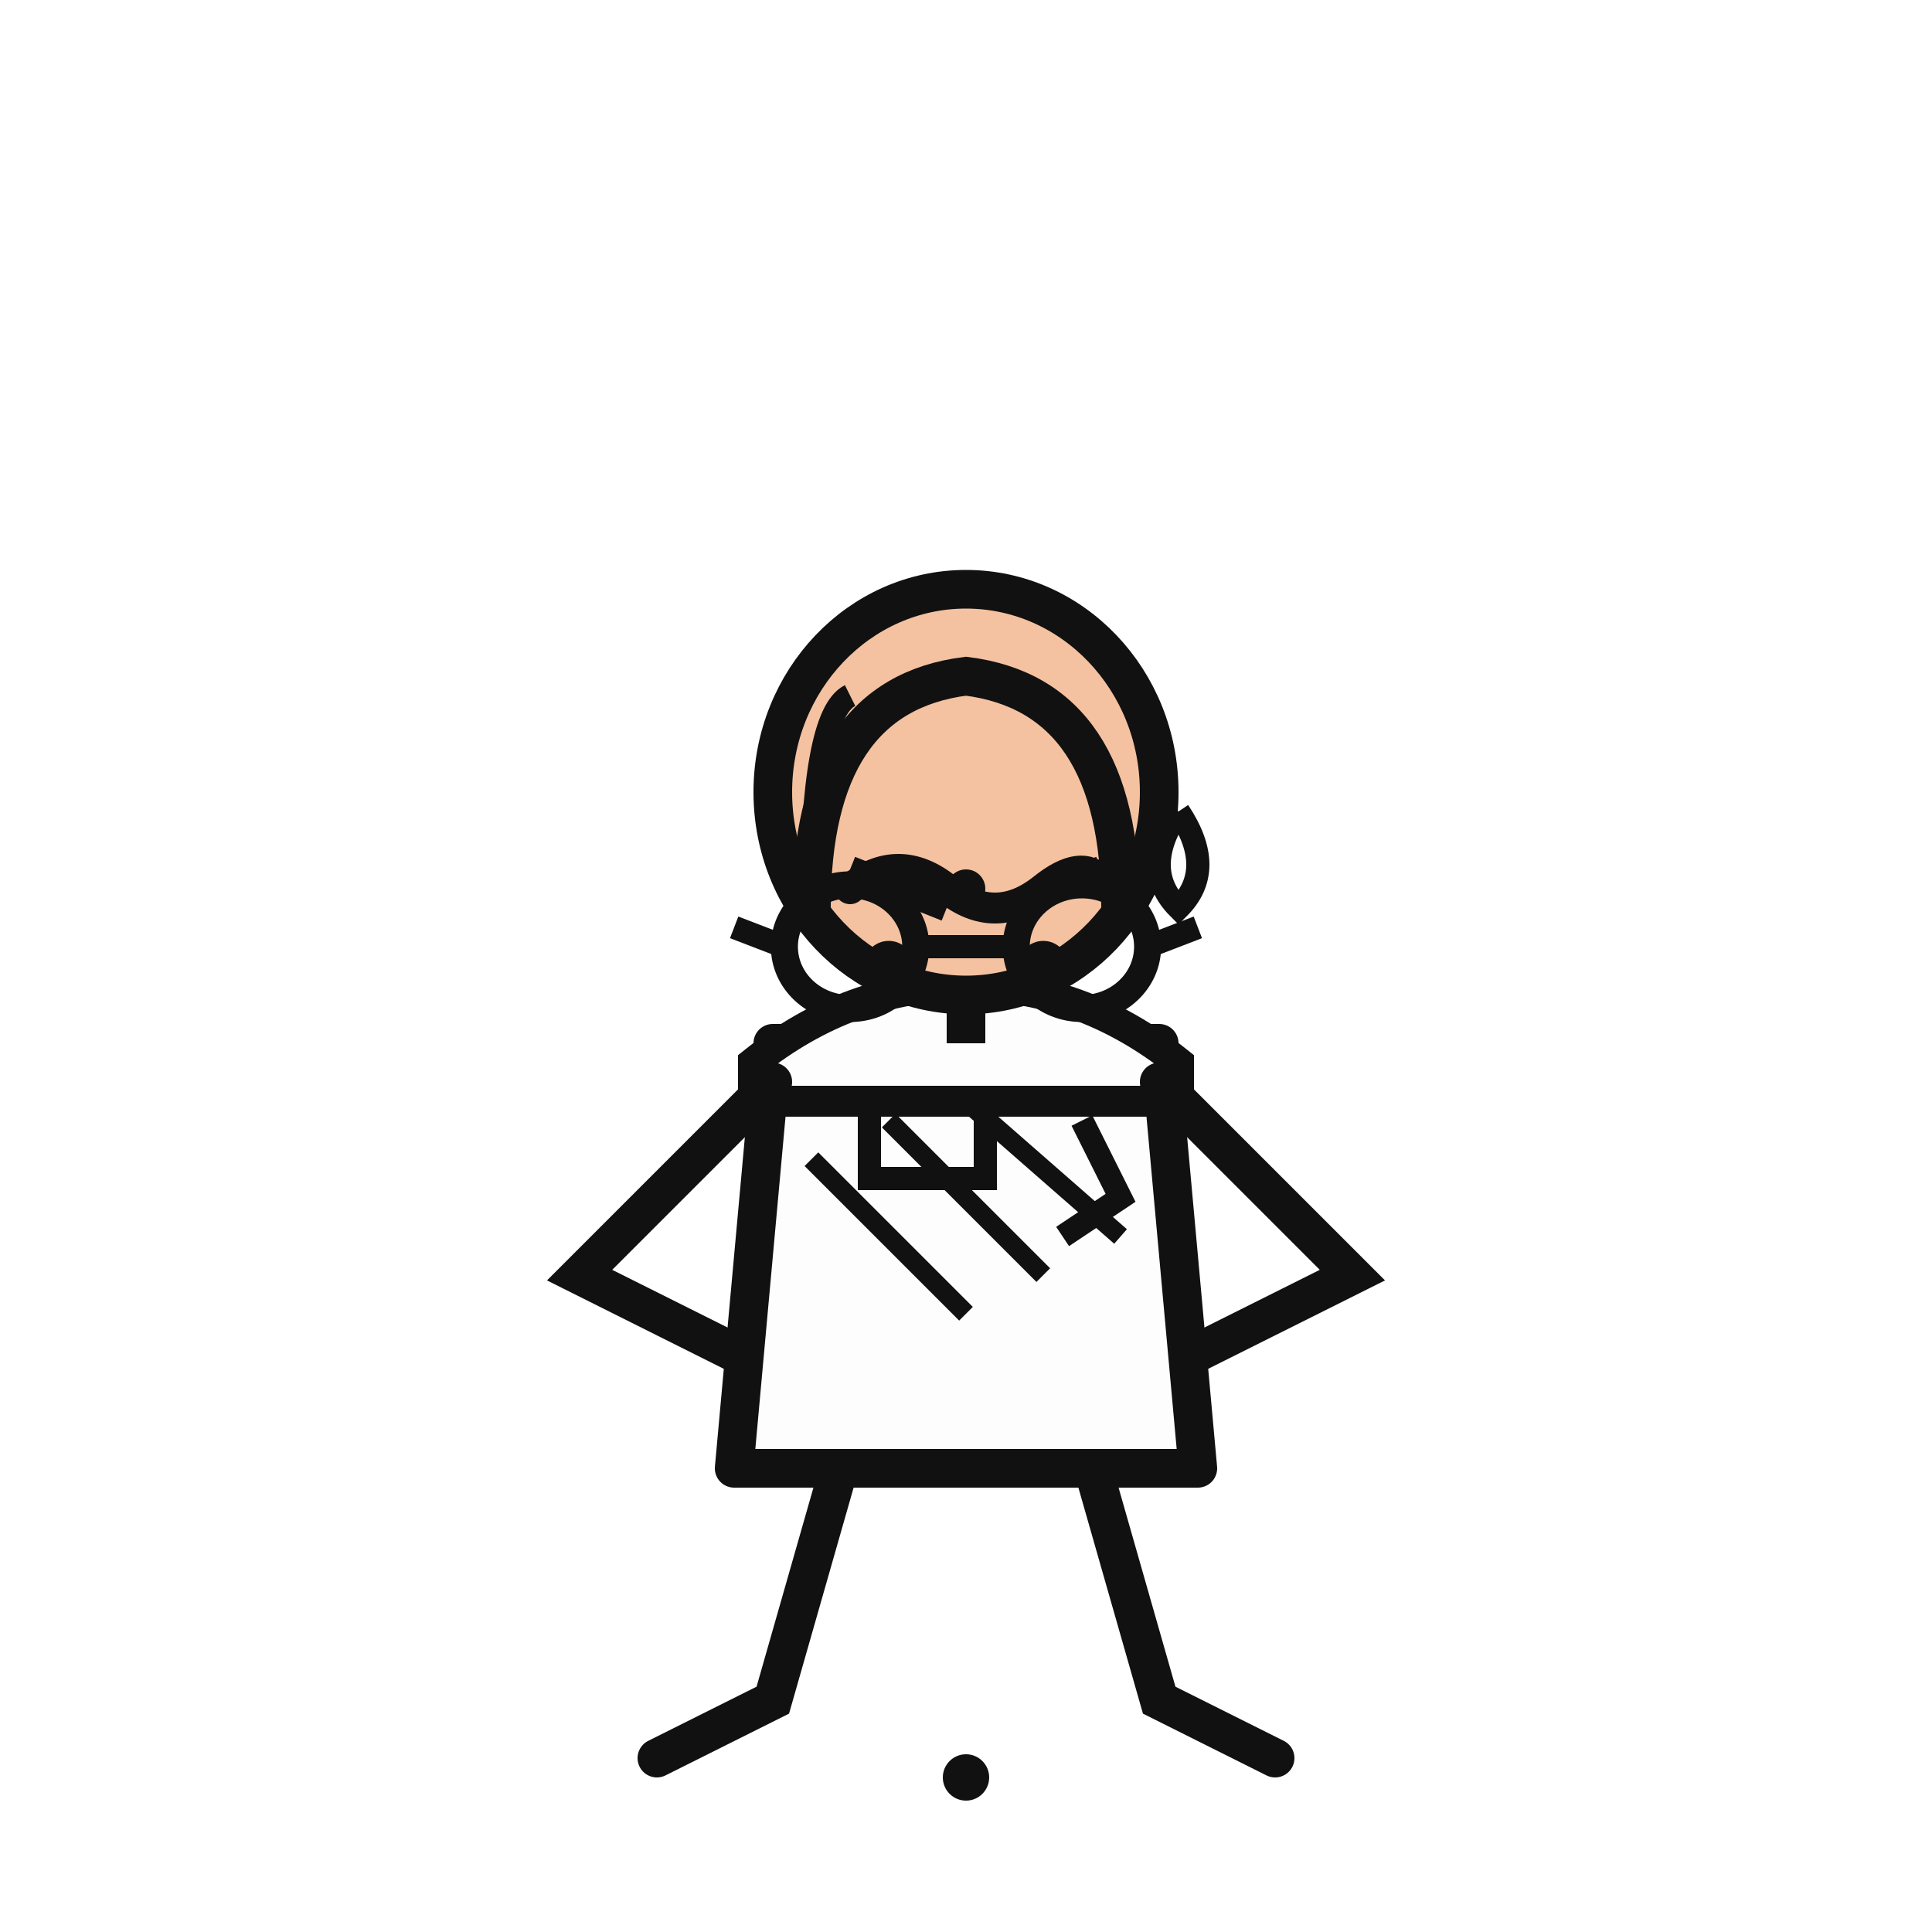
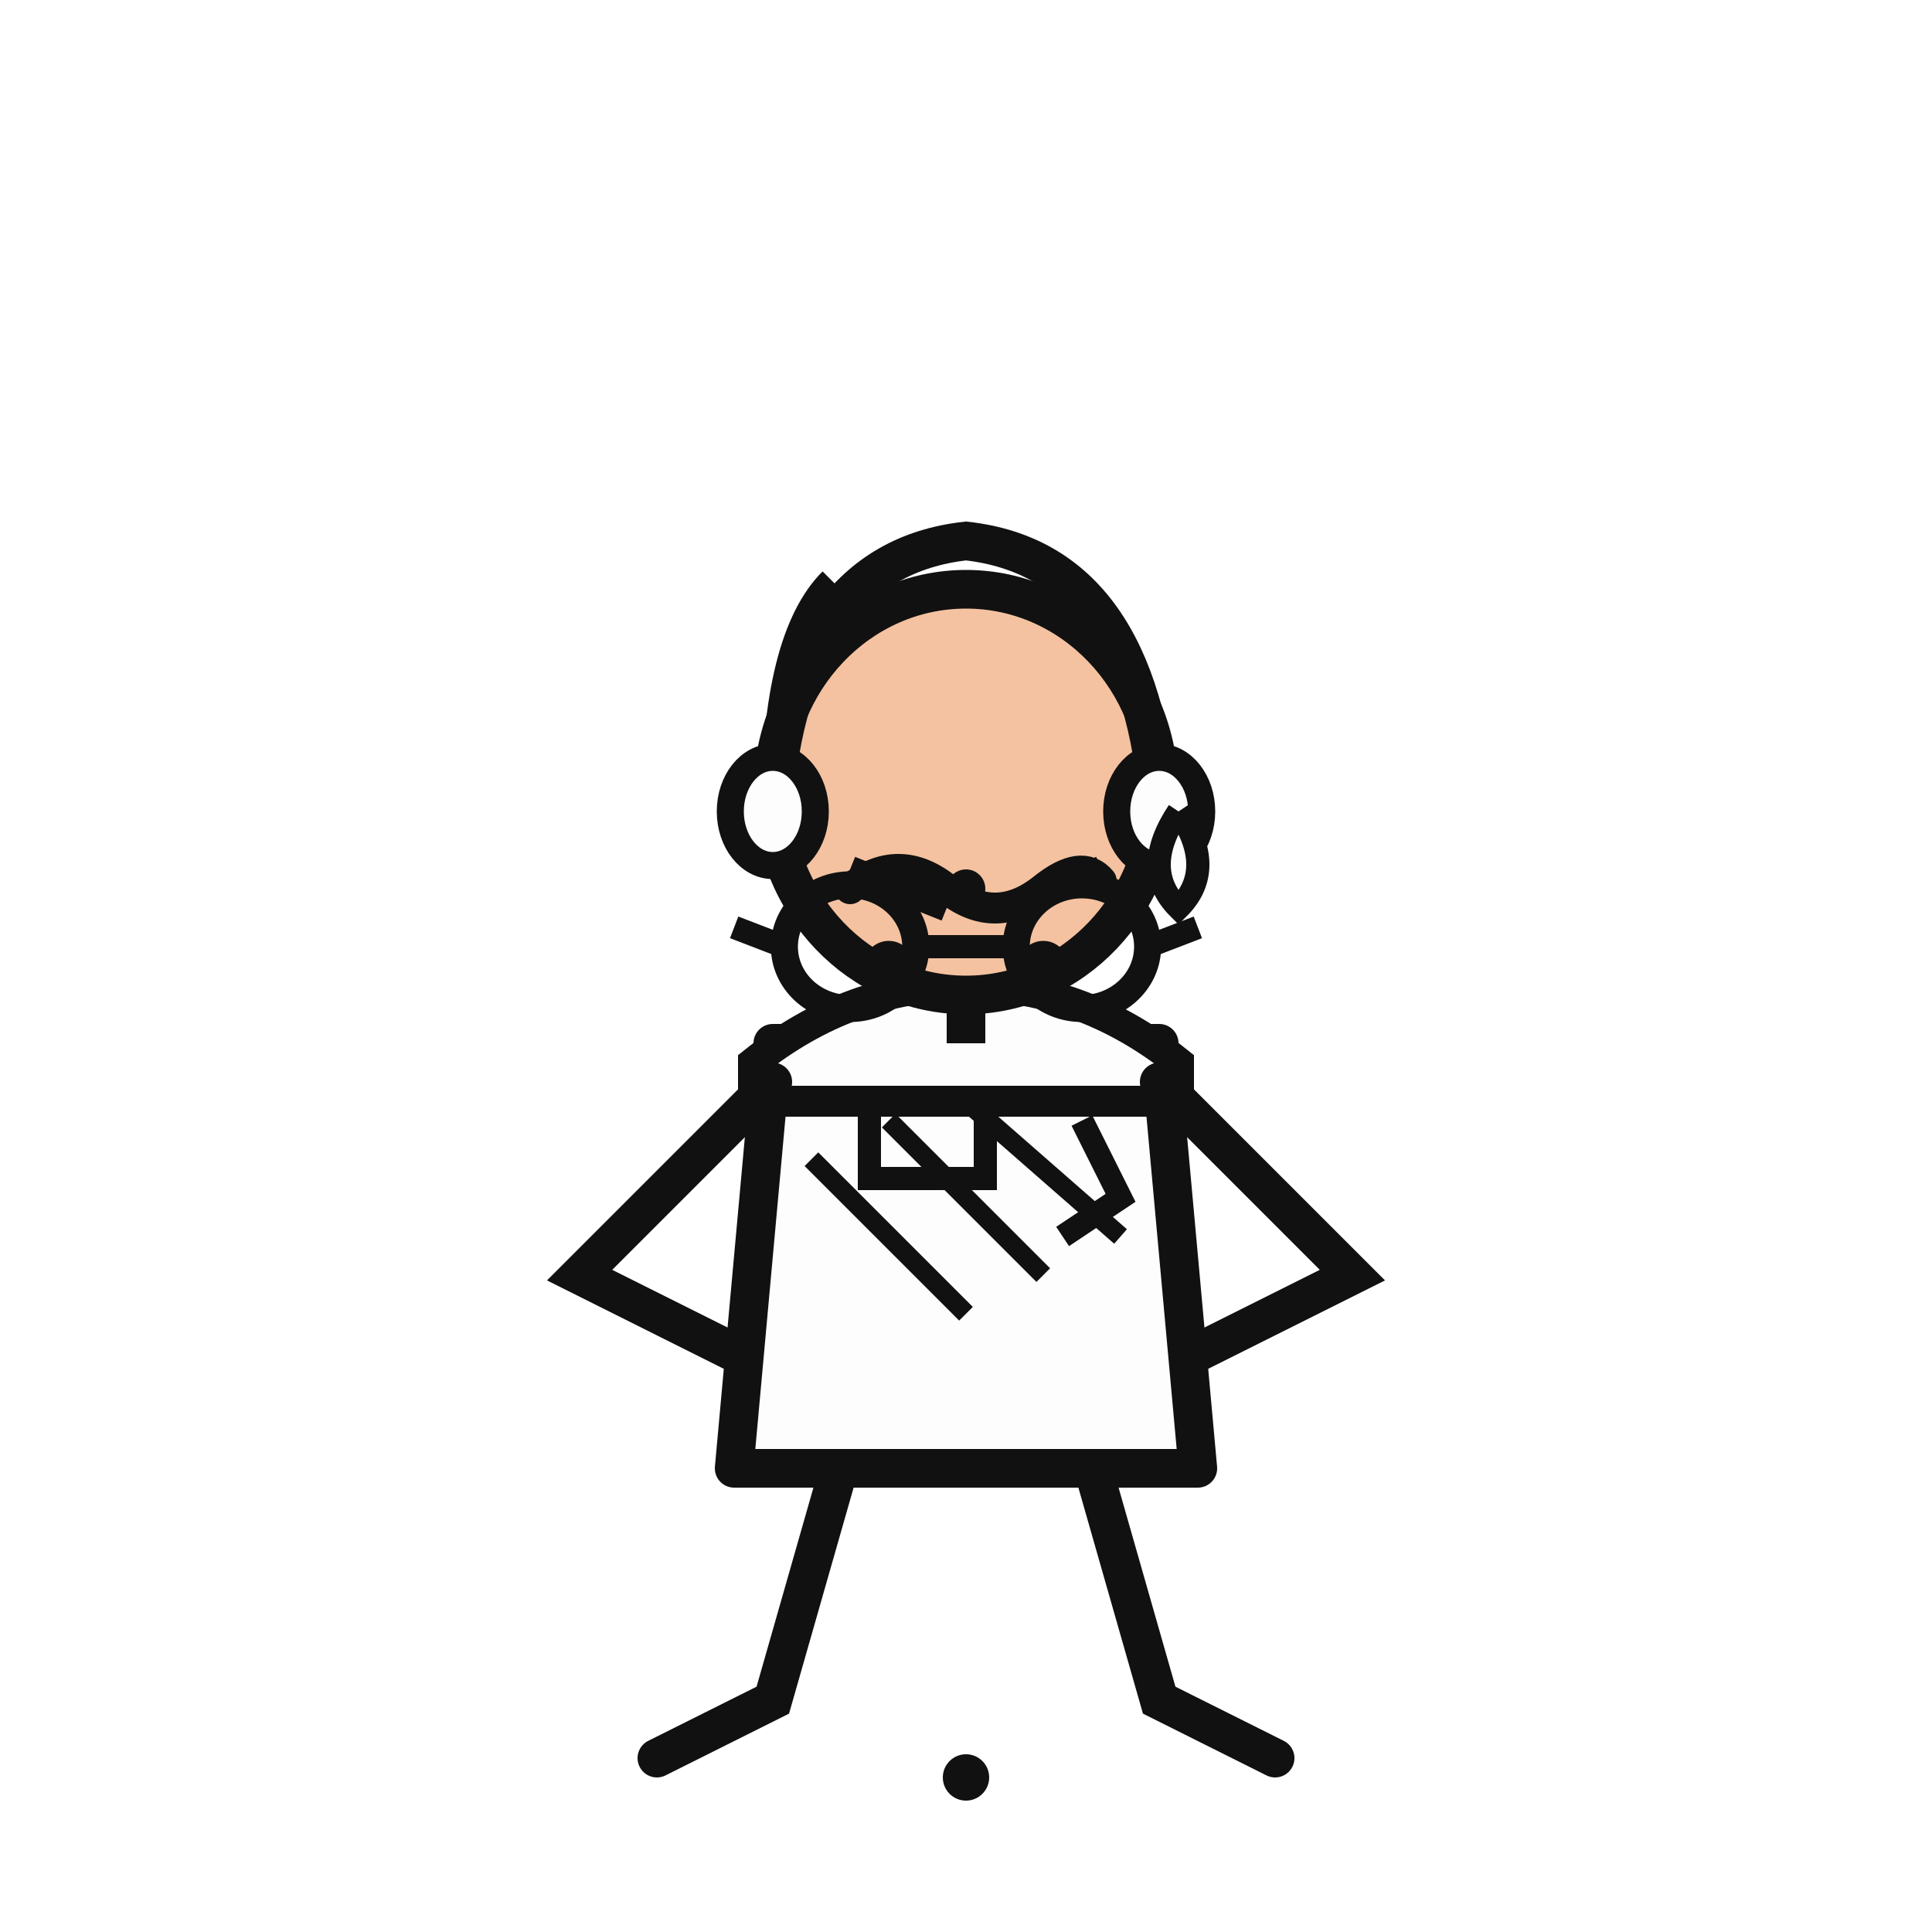
<svg xmlns="http://www.w3.org/2000/svg" viewBox="0 0 100 100" width="100" height="100">
  <path d="M 44 74 L 40 88 L 34 91" fill="none" stroke="#111" stroke-width="2" stroke-linecap="round" />
  <path d="M 56 74 L 60 88 L 66 91" fill="none" stroke="#111" stroke-width="2" stroke-linecap="round" />
  <path d="M 40 54 L 38 76 L 62 76 L 60 54 Z" fill="#fdfdfd" stroke="#111" stroke-width="2" stroke-linejoin="round" />
  <line x1="42" y1="60" x2="50" y2="68" stroke="#111" stroke-width="1" />
  <line x1="46" y1="58" x2="54" y2="66" stroke="#111" stroke-width="1" />
  <line x1="50" y1="57" x2="58" y2="64" stroke="#111" stroke-width="1" />
  <path d="M 39 55 Q 44 51 50 51 Q 56 51 61 55 L 61 57 L 39 57 Z" fill="#fdfdfd" stroke="#111" stroke-width="1.6" />
  <path d="M 45 57 L 51 57 L 51 61 L 45 61 Z" fill="none" stroke="#111" stroke-width="1.2" />
  <path d="M 56 58 L 58 62 L 55 64" fill="none" stroke="#111" stroke-width="1.2" />
  <path d="M 40 56 L 30 66 L 38 70" fill="none" stroke="#111" stroke-width="2" stroke-linecap="round" />
  <path d="M 60 56 L 70 66 L 62 70" fill="none" stroke="#111" stroke-width="2" stroke-linecap="round" />
  <line x1="50" y1="54" x2="50" y2="48" stroke="#111" stroke-width="2" />
  <ellipse cx="50" cy="41" rx="10" ry="10.5" fill="#f4c2a0" stroke="#111" stroke-width="2" />
-   <path d="M 42 47 Q 42 36 50 35 Q 58 36 58 47" fill="none" stroke="#111" stroke-width="2" />
-   <path d="M 42 47 Q 42 37 44 36" fill="none" stroke="#111" stroke-width="1.2" />
+   <path d="M 40 42 Q 41 29 50 28 Q 59 29 60 42" fill="none" stroke="#111" stroke-width="2" />
+   <path d="M 40 42 Q 40 33 43 30" fill="none" stroke="#111" stroke-width="1.2" />
+   <ellipse cx="40" cy="42" rx="2.2" ry="2.8" fill="#fdfdfd" stroke="#111" stroke-width="1.4" />
+   <ellipse cx="60" cy="42" rx="2.2" ry="2.8" fill="#fdfdfd" stroke="#111" stroke-width="1.4" />
  <line x1="44" y1="45" x2="49" y2="47" stroke="#111" stroke-width="1.4" />
  <line x1="57" y1="45" x2="52" y2="47" stroke="#111" stroke-width="1.4" />
  <circle cx="46" cy="50" r="1.3" fill="#111" />
  <circle cx="54" cy="50" r="1.3" fill="#111" />
  <path d="M 44 46 Q 46.5 44 49 46 Q 51.5 48 54 46 Q 56 44.4 57 45.6" fill="none" stroke="#111" stroke-width="1.6" stroke-linecap="round" />
  <path d="M 61 42 Q 63 45 61 47 Q 59 45 61 42" fill="#fdfdfd" stroke="#111" stroke-width="1.2" />
  <ellipse cx="44" cy="49" rx="3.4" ry="3.2" fill="none" stroke="#111" stroke-width="1.4" />
  <ellipse cx="56" cy="49" rx="3.4" ry="3.2" fill="none" stroke="#111" stroke-width="1.4" />
  <line x1="47.4" y1="49" x2="52.6" y2="49" stroke="#111" stroke-width="1.2" />
  <path d="M 40.6 49 L 38 48" stroke="#111" stroke-width="1.2" />
  <path d="M 59.4 49 L 62 48" stroke="#111" stroke-width="1.2" />
  <g id="anchor-feet" data-x="50" data-y="92" transform="translate(50 92)">
    <circle cx="0" cy="0" r="1.2" fill="#111" />
  </g>
  <g id="anchor-mouth" data-x="50" data-y="46" transform="translate(50 46)">
    <circle cx="0" cy="0" r="1" fill="#111" />
  </g>
</svg>
